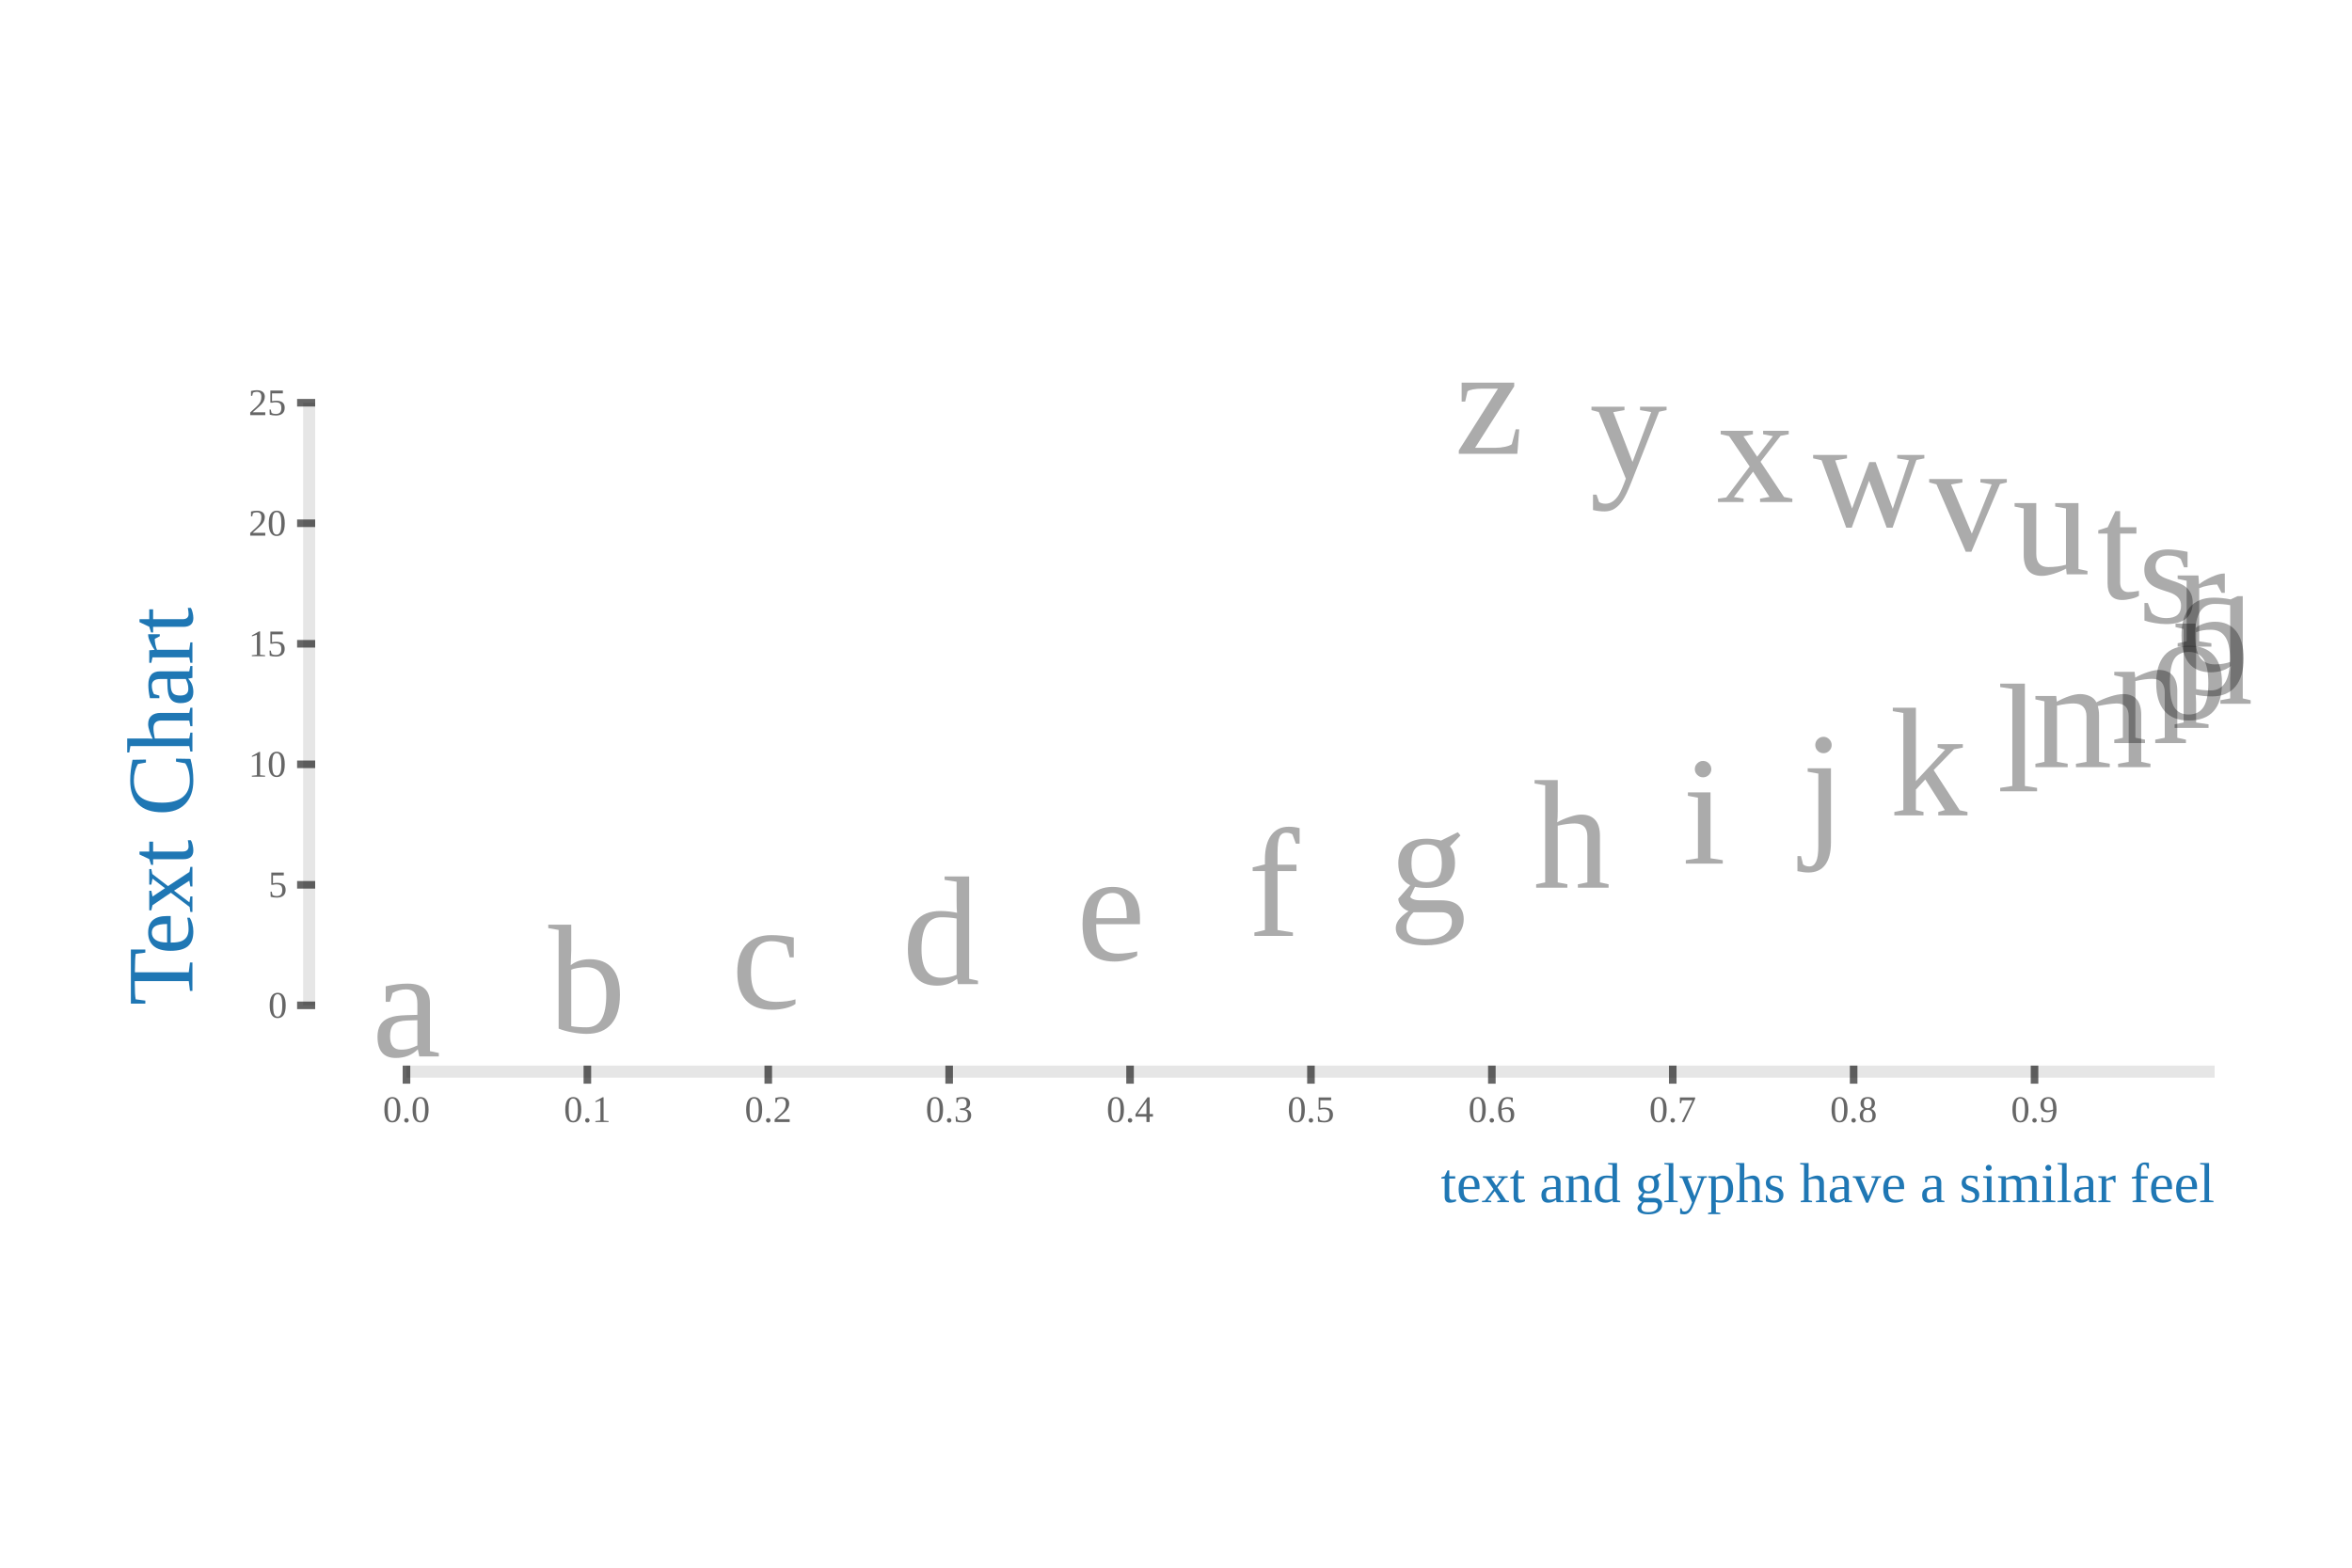
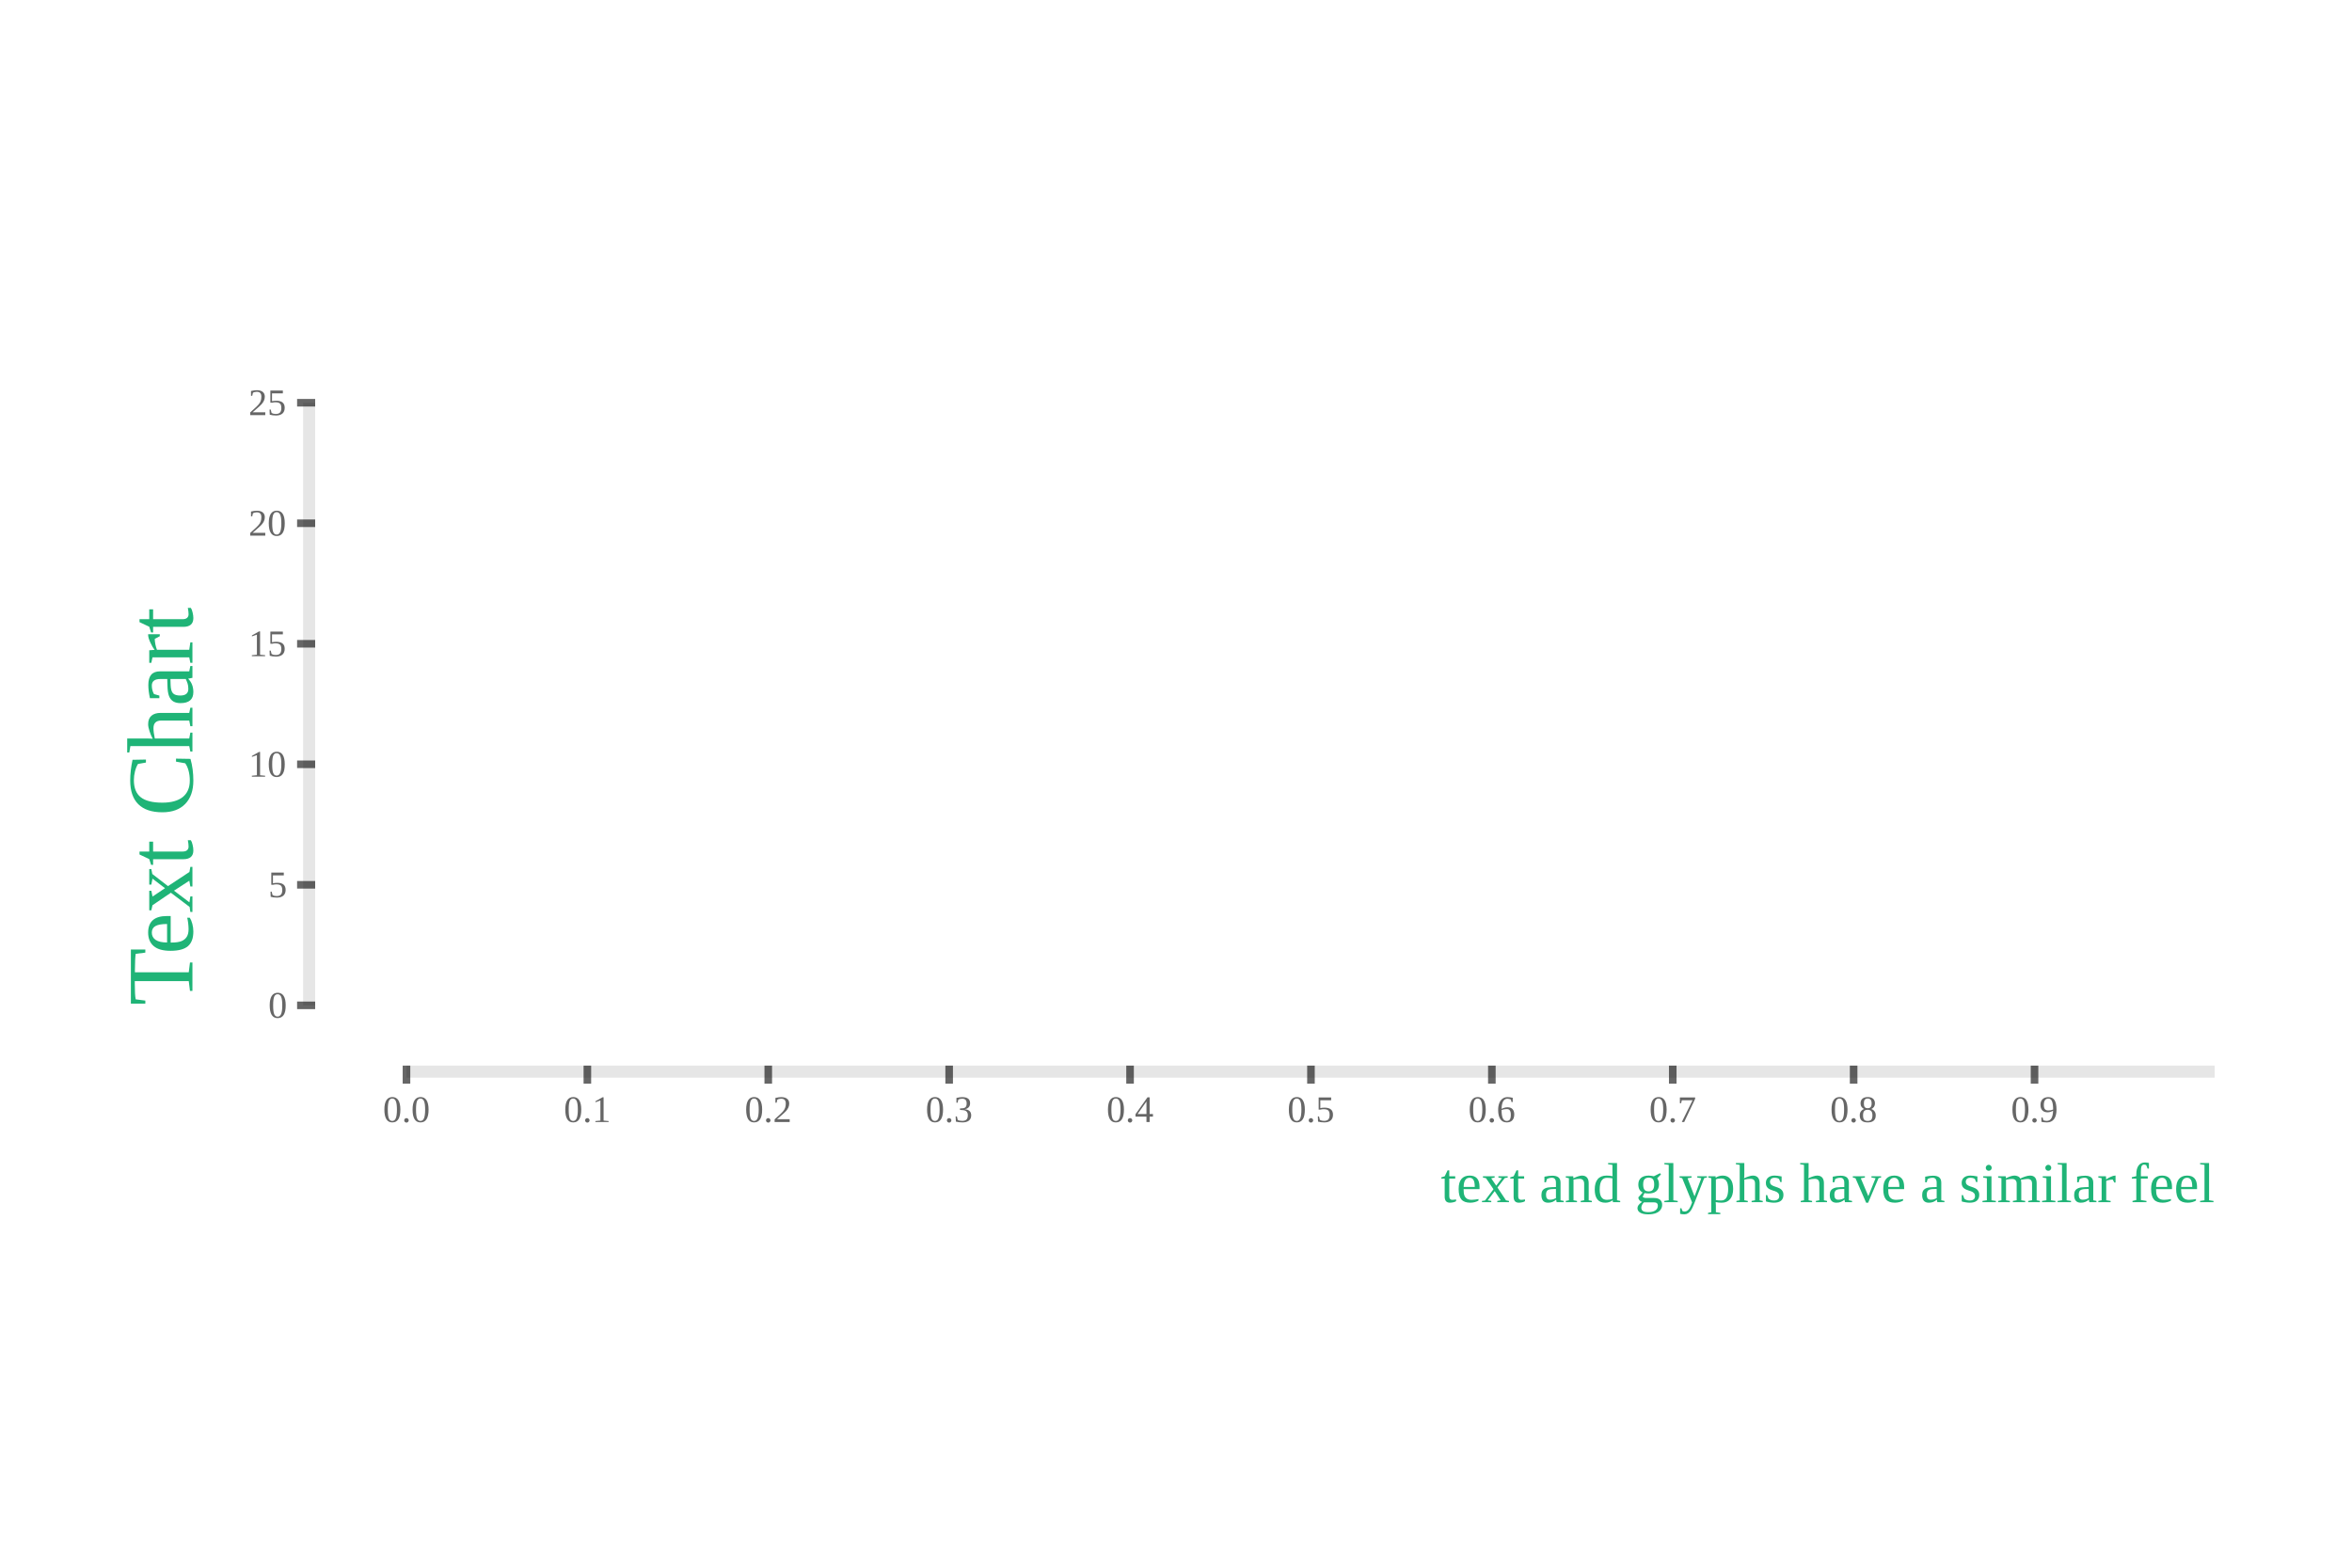
<svg xmlns="http://www.w3.org/2000/svg" height="400" stroke-opacity="1" viewBox="0 0 600 400" font-size="1" width="600" stroke="rgb(0,0,0)" version="1.1">
  <defs>
  </defs>
  <g stroke-linejoin="miter" stroke-opacity="0.0" fill-opacity="0.0" stroke="rgb(0,0,0)" fill-rule="evenodd" stroke-width="0.0" fill="rgb(0,0,0)" stroke-linecap="butt" stroke-miterlimit="10.0">
    <path d="M 390.752,128.485 l -0,-43.535 h -21.767 l -0,43.535 Z" />
  </g>
-   <g stroke-linejoin="miter" stroke-opacity="1.0" fill-opacity="0.33" font-size="39.577px" stroke="rgb(0,0,0)" fill-rule="evenodd" stroke-width="0.0" fill="rgb(0,0,0)" stroke-linecap="butt" stroke-miterlimit="10.0">
+   <g stroke-linejoin="miter" stroke-opacity="1.0" fill-opacity="0.33" font-size="39.577px" stroke="rgb(0,0,0)" fill-rule="evenodd" stroke-width="0.0" fill="rgb(255,255,255)" stroke-linecap="butt" stroke-miterlimit="10.0">
    <text dominant-baseline="middle" transform="matrix(1,-0,0,1,379.8687,106.718)" stroke="none" text-anchor="middle">z
    </text>
  </g>
  <g stroke-linejoin="miter" stroke-opacity="0.0" fill-opacity="0.0" stroke="rgb(0,0,0)" fill-rule="evenodd" stroke-width="0.0" fill="rgb(0,0,0)" stroke-linecap="butt" stroke-miterlimit="10.0">
    <path d="M 426.281,134.636 l -0,-43.535 h -21.767 l -0,43.535 Z" />
  </g>
-   <g stroke-linejoin="miter" stroke-opacity="1.0" fill-opacity="0.33" font-size="39.577px" stroke="rgb(0,0,0)" fill-rule="evenodd" stroke-width="0.0" fill="rgb(0,0,0)" stroke-linecap="butt" stroke-miterlimit="10.0">
+   <g stroke-linejoin="miter" stroke-opacity="1.0" fill-opacity="0.33" font-size="39.577px" stroke="rgb(0,0,0)" fill-rule="evenodd" stroke-width="0.0" fill="rgb(255,255,255)" stroke-linecap="butt" stroke-miterlimit="10.0">
    <text dominant-baseline="middle" transform="matrix(1,-0,0,1,415.3976,112.8683)" stroke="none" text-anchor="middle">y
    </text>
  </g>
  <g stroke-linejoin="miter" stroke-opacity="0.0" fill-opacity="0.0" stroke="rgb(0,0,0)" fill-rule="evenodd" stroke-width="0.0" fill="rgb(0,0,0)" stroke-linecap="butt" stroke-miterlimit="10.0">
    <path d="M 458.696,140.786 l -0,-43.535 h -21.767 l -0,43.535 Z" />
  </g>
-   <g stroke-linejoin="miter" stroke-opacity="1.0" fill-opacity="0.33" font-size="39.577px" stroke="rgb(0,0,0)" fill-rule="evenodd" stroke-width="0.0" fill="rgb(0,0,0)" stroke-linecap="butt" stroke-miterlimit="10.0">
+   <g stroke-linejoin="miter" stroke-opacity="1.0" fill-opacity="0.33" font-size="39.577px" stroke="rgb(0,0,0)" fill-rule="evenodd" stroke-width="0.0" fill="rgb(255,255,255)" stroke-linecap="butt" stroke-miterlimit="10.0">
    <text dominant-baseline="middle" transform="matrix(1,-0,0,1,447.8121,119.0186)" stroke="none" text-anchor="middle">x
    </text>
  </g>
  <g stroke-linejoin="miter" stroke-opacity="0.0" fill-opacity="0.0" stroke="rgb(0,0,0)" fill-rule="evenodd" stroke-width="0.0" fill="rgb(0,0,0)" stroke-linecap="butt" stroke-miterlimit="10.0">
    <path d="M 487.672,146.936 l -0,-43.535 h -21.767 l -0,43.535 Z" />
  </g>
-   <g stroke-linejoin="miter" stroke-opacity="1.0" fill-opacity="0.33" font-size="39.577px" stroke="rgb(0,0,0)" fill-rule="evenodd" stroke-width="0.0" fill="rgb(0,0,0)" stroke-linecap="butt" stroke-miterlimit="10.0">
+   <g stroke-linejoin="miter" stroke-opacity="1.0" fill-opacity="0.33" font-size="39.577px" stroke="rgb(0,0,0)" fill-rule="evenodd" stroke-width="0.0" fill="rgb(255,255,255)" stroke-linecap="butt" stroke-miterlimit="10.0">
    <text dominant-baseline="middle" transform="matrix(1,-0,0,1,476.7882,125.1689)" stroke="none" text-anchor="middle">w
    </text>
  </g>
  <g stroke-linejoin="miter" stroke-opacity="0.0" fill-opacity="0.0" stroke="rgb(0,0,0)" fill-rule="evenodd" stroke-width="0.0" fill="rgb(0,0,0)" stroke-linecap="butt" stroke-miterlimit="10.0">
    <path d="M 512.92,153.087 l -0,-43.535 h -21.767 l -0,43.535 Z" />
  </g>
-   <g stroke-linejoin="miter" stroke-opacity="1.0" fill-opacity="0.33" font-size="39.577px" stroke="rgb(0,0,0)" fill-rule="evenodd" stroke-width="0.0" fill="rgb(0,0,0)" stroke-linecap="butt" stroke-miterlimit="10.0">
+   <g stroke-linejoin="miter" stroke-opacity="1.0" fill-opacity="0.33" font-size="39.577px" stroke="rgb(0,0,0)" fill-rule="evenodd" stroke-width="0.0" fill="rgb(255,255,255)" stroke-linecap="butt" stroke-miterlimit="10.0">
    <text dominant-baseline="middle" transform="matrix(1,-0,0,1,502.0365,131.3192)" stroke="none" text-anchor="middle">v
    </text>
  </g>
  <g stroke-linejoin="miter" stroke-opacity="0.0" fill-opacity="0.0" stroke="rgb(0,0,0)" fill-rule="evenodd" stroke-width="0.0" fill="rgb(0,0,0)" stroke-linecap="butt" stroke-miterlimit="10.0">
    <path d="M 534.188,159.237 l -0,-43.535 h -21.767 l -0,43.535 Z" />
  </g>
-   <g stroke-linejoin="miter" stroke-opacity="1.0" fill-opacity="0.33" font-size="39.577px" stroke="rgb(0,0,0)" fill-rule="evenodd" stroke-width="0.0" fill="rgb(0,0,0)" stroke-linecap="butt" stroke-miterlimit="10.0">
+   <g stroke-linejoin="miter" stroke-opacity="1.0" fill-opacity="0.33" font-size="39.577px" stroke="rgb(0,0,0)" fill-rule="evenodd" stroke-width="0.0" fill="rgb(255,255,255)" stroke-linecap="butt" stroke-miterlimit="10.0">
    <text dominant-baseline="middle" transform="matrix(1,-0,0,1,523.3047,137.4695)" stroke="none" text-anchor="middle">u
    </text>
  </g>
  <g stroke-linejoin="miter" stroke-opacity="0.0" fill-opacity="0.0" stroke="rgb(0,0,0)" fill-rule="evenodd" stroke-width="0.0" fill="rgb(0,0,0)" stroke-linecap="butt" stroke-miterlimit="10.0">
    <path d="M 551.264,165.387 l -0,-43.535 h -21.767 l -0,43.535 Z" />
  </g>
-   <g stroke-linejoin="miter" stroke-opacity="1.0" fill-opacity="0.33" font-size="39.577px" stroke="rgb(0,0,0)" fill-rule="evenodd" stroke-width="0.0" fill="rgb(0,0,0)" stroke-linecap="butt" stroke-miterlimit="10.0">
+   <g stroke-linejoin="miter" stroke-opacity="1.0" fill-opacity="0.33" font-size="39.577px" stroke="rgb(0,0,0)" fill-rule="evenodd" stroke-width="0.0" fill="rgb(255,255,255)" stroke-linecap="butt" stroke-miterlimit="10.0">
    <text dominant-baseline="middle" transform="matrix(1,-0,0,1,540.3803,143.6198)" stroke="none" text-anchor="middle">t
    </text>
  </g>
  <g stroke-linejoin="miter" stroke-opacity="0.0" fill-opacity="0.0" stroke="rgb(0,0,0)" fill-rule="evenodd" stroke-width="0.0" fill="rgb(0,0,0)" stroke-linecap="butt" stroke-miterlimit="10.0">
    <path d="M 563.976,171.537 l -0,-43.535 h -21.767 l -0,43.535 Z" />
  </g>
-   <g stroke-linejoin="miter" stroke-opacity="1.0" fill-opacity="0.33" font-size="39.577px" stroke="rgb(0,0,0)" fill-rule="evenodd" stroke-width="0.0" fill="rgb(0,0,0)" stroke-linecap="butt" stroke-miterlimit="10.0">
+   <g stroke-linejoin="miter" stroke-opacity="1.0" fill-opacity="0.33" font-size="39.577px" stroke="rgb(0,0,0)" fill-rule="evenodd" stroke-width="0.0" fill="rgb(255,255,255)" stroke-linecap="butt" stroke-miterlimit="10.0">
    <text dominant-baseline="middle" transform="matrix(1,-0,0,1,553.0926,149.77)" stroke="none" text-anchor="middle">s
    </text>
  </g>
  <g stroke-linejoin="miter" stroke-opacity="0.0" fill-opacity="0.0" stroke="rgb(0,0,0)" fill-rule="evenodd" stroke-width="0.0" fill="rgb(0,0,0)" stroke-linecap="butt" stroke-miterlimit="10.0">
    <path d="M 572.198,177.688 l -0,-43.535 h -21.767 l -0,43.535 Z" />
  </g>
-   <g stroke-linejoin="miter" stroke-opacity="1.0" fill-opacity="0.33" font-size="39.577px" stroke="rgb(0,0,0)" fill-rule="evenodd" stroke-width="0.0" fill="rgb(0,0,0)" stroke-linecap="butt" stroke-miterlimit="10.0">
+   <g stroke-linejoin="miter" stroke-opacity="1.0" fill-opacity="0.33" font-size="39.577px" stroke="rgb(0,0,0)" fill-rule="evenodd" stroke-width="0.0" fill="rgb(255,255,255)" stroke-linecap="butt" stroke-miterlimit="10.0">
    <text dominant-baseline="middle" transform="matrix(1,-0,0,1,561.3147,155.9203)" stroke="none" text-anchor="middle">r
    </text>
  </g>
  <g stroke-linejoin="miter" stroke-opacity="0.0" fill-opacity="0.0" stroke="rgb(0,0,0)" fill-rule="evenodd" stroke-width="0.0" fill="rgb(0,0,0)" stroke-linecap="butt" stroke-miterlimit="10.0">
    <path d="M 575.848,183.838 l -0,-43.535 h -21.767 l -0,43.535 Z" />
  </g>
-   <g stroke-linejoin="miter" stroke-opacity="1.0" fill-opacity="0.33" font-size="39.577px" stroke="rgb(0,0,0)" fill-rule="evenodd" stroke-width="0.0" fill="rgb(0,0,0)" stroke-linecap="butt" stroke-miterlimit="10.0">
+   <g stroke-linejoin="miter" stroke-opacity="1.0" fill-opacity="0.33" font-size="39.577px" stroke="rgb(0,0,0)" fill-rule="evenodd" stroke-width="0.0" fill="rgb(255,255,255)" stroke-linecap="butt" stroke-miterlimit="10.0">
    <text dominant-baseline="middle" transform="matrix(1,-0,0,1,564.9643,162.0706)" stroke="none" text-anchor="middle">q
    </text>
  </g>
  <g stroke-linejoin="miter" stroke-opacity="0.0" fill-opacity="0.0" stroke="rgb(0,0,0)" fill-rule="evenodd" stroke-width="0.0" fill="rgb(0,0,0)" stroke-linecap="butt" stroke-miterlimit="10.0">
    <path d="M 574.889,189.988 l -0,-43.535 h -21.767 l -0,43.535 Z" />
  </g>
-   <g stroke-linejoin="miter" stroke-opacity="1.0" fill-opacity="0.33" font-size="39.577px" stroke="rgb(0,0,0)" fill-rule="evenodd" stroke-width="0.0" fill="rgb(0,0,0)" stroke-linecap="butt" stroke-miterlimit="10.0">
+   <g stroke-linejoin="miter" stroke-opacity="1.0" fill-opacity="0.33" font-size="39.577px" stroke="rgb(0,0,0)" fill-rule="evenodd" stroke-width="0.0" fill="rgb(255,255,255)" stroke-linecap="butt" stroke-miterlimit="10.0">
    <text dominant-baseline="middle" transform="matrix(1,-0,0,1,564.0051,168.2209)" stroke="none" text-anchor="middle">p
    </text>
  </g>
  <g stroke-linejoin="miter" stroke-opacity="0.0" fill-opacity="0.0" stroke="rgb(0,0,0)" fill-rule="evenodd" stroke-width="0.0" fill="rgb(0,0,0)" stroke-linecap="butt" stroke-miterlimit="10.0">
    <path d="M 569.33,196.139 l -0,-43.535 h -21.767 l -0,43.535 Z" />
  </g>
-   <g stroke-linejoin="miter" stroke-opacity="1.0" fill-opacity="0.33" font-size="39.577px" stroke="rgb(0,0,0)" fill-rule="evenodd" stroke-width="0.0" fill="rgb(0,0,0)" stroke-linecap="butt" stroke-miterlimit="10.0">
+   <g stroke-linejoin="miter" stroke-opacity="1.0" fill-opacity="0.33" font-size="39.577px" stroke="rgb(0,0,0)" fill-rule="evenodd" stroke-width="0.0" fill="rgb(255,255,255)" stroke-linecap="butt" stroke-miterlimit="10.0">
    <text dominant-baseline="middle" transform="matrix(1,-0,0,1,558.4466,174.3712)" stroke="none" text-anchor="middle">o
    </text>
  </g>
  <g stroke-linejoin="miter" stroke-opacity="0.0" fill-opacity="0.0" stroke="rgb(0,0,0)" fill-rule="evenodd" stroke-width="0.0" fill="rgb(0,0,0)" stroke-linecap="butt" stroke-miterlimit="10.0">
    <path d="M 559.228,202.289 l -0,-43.535 h -21.767 l -0,43.535 Z" />
  </g>
-   <g stroke-linejoin="miter" stroke-opacity="1.0" fill-opacity="0.33" font-size="39.577px" stroke="rgb(0,0,0)" fill-rule="evenodd" stroke-width="0.0" fill="rgb(0,0,0)" stroke-linecap="butt" stroke-miterlimit="10.0">
+   <g stroke-linejoin="miter" stroke-opacity="1.0" fill-opacity="0.33" font-size="39.577px" stroke="rgb(0,0,0)" fill-rule="evenodd" stroke-width="0.0" fill="rgb(255,255,255)" stroke-linecap="butt" stroke-miterlimit="10.0">
    <text dominant-baseline="middle" transform="matrix(1,-0,0,1,548.3444,180.5215)" stroke="none" text-anchor="middle">n
    </text>
  </g>
  <g stroke-linejoin="miter" stroke-opacity="0.0" fill-opacity="0.0" stroke="rgb(0,0,0)" fill-rule="evenodd" stroke-width="0.0" fill="rgb(0,0,0)" stroke-linecap="butt" stroke-miterlimit="10.0">
    <path d="M 544.683,208.439 l -0,-43.535 h -21.767 l -0,43.535 Z" />
  </g>
-   <g stroke-linejoin="miter" stroke-opacity="1.0" fill-opacity="0.33" font-size="39.577px" stroke="rgb(0,0,0)" fill-rule="evenodd" stroke-width="0.0" fill="rgb(0,0,0)" stroke-linecap="butt" stroke-miterlimit="10.0">
+   <g stroke-linejoin="miter" stroke-opacity="1.0" fill-opacity="0.33" font-size="39.577px" stroke="rgb(0,0,0)" fill-rule="evenodd" stroke-width="0.0" fill="rgb(255,255,255)" stroke-linecap="butt" stroke-miterlimit="10.0">
    <text dominant-baseline="middle" transform="matrix(1,-0,0,1,533.7993,186.6718)" stroke="none" text-anchor="middle">m
    </text>
  </g>
  <g stroke-linejoin="miter" stroke-opacity="0.0" fill-opacity="0.0" stroke="rgb(0,0,0)" fill-rule="evenodd" stroke-width="0.0" fill="rgb(0,0,0)" stroke-linecap="butt" stroke-miterlimit="10.0">
    <path d="M 525.84,214.589 l -0,-43.535 h -21.767 l -0,43.535 Z" />
  </g>
-   <g stroke-linejoin="miter" stroke-opacity="1.0" fill-opacity="0.33" font-size="39.577px" stroke="rgb(0,0,0)" fill-rule="evenodd" stroke-width="0.0" fill="rgb(0,0,0)" stroke-linecap="butt" stroke-miterlimit="10.0">
+   <g stroke-linejoin="miter" stroke-opacity="1.0" fill-opacity="0.33" font-size="39.577px" stroke="rgb(0,0,0)" fill-rule="evenodd" stroke-width="0.0" fill="rgb(255,255,255)" stroke-linecap="butt" stroke-miterlimit="10.0">
    <text dominant-baseline="middle" transform="matrix(1,-0,0,1,514.9567,192.8221)" stroke="none" text-anchor="middle">l
    </text>
  </g>
  <g stroke-linejoin="miter" stroke-opacity="0.0" fill-opacity="0.0" stroke="rgb(0,0,0)" fill-rule="evenodd" stroke-width="0.0" fill="rgb(0,0,0)" stroke-linecap="butt" stroke-miterlimit="10.0">
    <path d="M 502.889,220.74 l -0,-43.535 h -21.767 l -0,43.535 Z" />
  </g>
-   <g stroke-linejoin="miter" stroke-opacity="1.0" fill-opacity="0.33" font-size="39.577px" stroke="rgb(0,0,0)" fill-rule="evenodd" stroke-width="0.0" fill="rgb(0,0,0)" stroke-linecap="butt" stroke-miterlimit="10.0">
+   <g stroke-linejoin="miter" stroke-opacity="1.0" fill-opacity="0.33" font-size="39.577px" stroke="rgb(0,0,0)" fill-rule="evenodd" stroke-width="0.0" fill="rgb(255,255,255)" stroke-linecap="butt" stroke-miterlimit="10.0">
    <text dominant-baseline="middle" transform="matrix(1,-0,0,1,492.005,198.9724)" stroke="none" text-anchor="middle">k
    </text>
  </g>
  <g stroke-linejoin="miter" stroke-opacity="0.0" fill-opacity="0.0" stroke="rgb(0,0,0)" fill-rule="evenodd" stroke-width="0.0" fill="rgb(0,0,0)" stroke-linecap="butt" stroke-miterlimit="10.0">
    <path d="M 476.057,226.89 l -0,-43.535 h -21.767 l -0,43.535 Z" />
  </g>
-   <g stroke-linejoin="miter" stroke-opacity="1.0" fill-opacity="0.33" font-size="39.577px" stroke="rgb(0,0,0)" fill-rule="evenodd" stroke-width="0.0" fill="rgb(0,0,0)" stroke-linecap="butt" stroke-miterlimit="10.0">
+   <g stroke-linejoin="miter" stroke-opacity="1.0" fill-opacity="0.33" font-size="39.577px" stroke="rgb(0,0,0)" fill-rule="evenodd" stroke-width="0.0" fill="rgb(255,255,255)" stroke-linecap="butt" stroke-miterlimit="10.0">
    <text dominant-baseline="middle" transform="matrix(1,-0,0,1,465.1733,205.1227)" stroke="none" text-anchor="middle">j
    </text>
  </g>
  <g stroke-linejoin="miter" stroke-opacity="0.0" fill-opacity="0.0" stroke="rgb(0,0,0)" fill-rule="evenodd" stroke-width="0.0" fill="rgb(0,0,0)" stroke-linecap="butt" stroke-miterlimit="10.0">
    <path d="M 445.614,233.04 l -0,-43.535 h -21.767 l -0,43.535 Z" />
  </g>
-   <g stroke-linejoin="miter" stroke-opacity="1.0" fill-opacity="0.33" font-size="39.577px" stroke="rgb(0,0,0)" fill-rule="evenodd" stroke-width="0.0" fill="rgb(0,0,0)" stroke-linecap="butt" stroke-miterlimit="10.0">
+   <g stroke-linejoin="miter" stroke-opacity="1.0" fill-opacity="0.33" font-size="39.577px" stroke="rgb(0,0,0)" fill-rule="evenodd" stroke-width="0.0" fill="rgb(255,255,255)" stroke-linecap="butt" stroke-miterlimit="10.0">
    <text dominant-baseline="middle" transform="matrix(1,-0,0,1,434.7299,211.2729)" stroke="none" text-anchor="middle">i
    </text>
  </g>
  <g stroke-linejoin="miter" stroke-opacity="0.0" fill-opacity="0.0" stroke="rgb(0,0,0)" fill-rule="evenodd" stroke-width="0.0" fill="rgb(0,0,0)" stroke-linecap="butt" stroke-miterlimit="10.0">
    <path d="M 411.863,239.191 l -0,-43.535 h -21.767 l -0,43.535 Z" />
  </g>
-   <g stroke-linejoin="miter" stroke-opacity="1.0" fill-opacity="0.33" font-size="39.577px" stroke="rgb(0,0,0)" fill-rule="evenodd" stroke-width="0.0" fill="rgb(0,0,0)" stroke-linecap="butt" stroke-miterlimit="10.0">
+   <g stroke-linejoin="miter" stroke-opacity="1.0" fill-opacity="0.33" font-size="39.577px" stroke="rgb(0,0,0)" fill-rule="evenodd" stroke-width="0.0" fill="rgb(255,255,255)" stroke-linecap="butt" stroke-miterlimit="10.0">
    <text dominant-baseline="middle" transform="matrix(1,-0,0,1,400.9788,217.4232)" stroke="none" text-anchor="middle">h
    </text>
  </g>
  <g stroke-linejoin="miter" stroke-opacity="0.0" fill-opacity="0.0" stroke="rgb(0,0,0)" fill-rule="evenodd" stroke-width="0.0" fill="rgb(0,0,0)" stroke-linecap="butt" stroke-miterlimit="10.0">
    <path d="M 375.141,245.341 l -0,-43.535 h -21.767 l -0,43.535 Z" />
  </g>
-   <g stroke-linejoin="miter" stroke-opacity="1.0" fill-opacity="0.33" font-size="39.577px" stroke="rgb(0,0,0)" fill-rule="evenodd" stroke-width="0.0" fill="rgb(0,0,0)" stroke-linecap="butt" stroke-miterlimit="10.0">
+   <g stroke-linejoin="miter" stroke-opacity="1.0" fill-opacity="0.33" font-size="39.577px" stroke="rgb(0,0,0)" fill-rule="evenodd" stroke-width="0.0" fill="rgb(255,255,255)" stroke-linecap="butt" stroke-miterlimit="10.0">
    <text dominant-baseline="middle" transform="matrix(1,-0,0,1,364.2573,223.5735)" stroke="none" text-anchor="middle">g
    </text>
  </g>
  <g stroke-linejoin="miter" stroke-opacity="0.0" fill-opacity="0.0" stroke="rgb(0,0,0)" fill-rule="evenodd" stroke-width="0.0" fill="rgb(0,0,0)" stroke-linecap="butt" stroke-miterlimit="10.0">
    <path d="M 335.816,251.491 l -0,-43.535 h -21.767 l -0,43.535 Z" />
  </g>
-   <g stroke-linejoin="miter" stroke-opacity="1.0" fill-opacity="0.33" font-size="39.577px" stroke="rgb(0,0,0)" fill-rule="evenodd" stroke-width="0.0" fill="rgb(0,0,0)" stroke-linecap="butt" stroke-miterlimit="10.0">
+   <g stroke-linejoin="miter" stroke-opacity="1.0" fill-opacity="0.33" font-size="39.577px" stroke="rgb(0,0,0)" fill-rule="evenodd" stroke-width="0.0" fill="rgb(255,255,255)" stroke-linecap="butt" stroke-miterlimit="10.0">
    <text dominant-baseline="middle" transform="matrix(1,-0,0,1,324.9324,229.7238)" stroke="none" text-anchor="middle">f
    </text>
  </g>
  <g stroke-linejoin="miter" stroke-opacity="0.0" fill-opacity="0.0" stroke="rgb(0,0,0)" fill-rule="evenodd" stroke-width="0.0" fill="rgb(0,0,0)" stroke-linecap="butt" stroke-miterlimit="10.0">
    <path d="M 294.281,257.642 l -0,-43.535 h -21.767 l -0,43.535 Z" />
  </g>
-   <g stroke-linejoin="miter" stroke-opacity="1.0" fill-opacity="0.33" font-size="39.577px" stroke="rgb(0,0,0)" fill-rule="evenodd" stroke-width="0.0" fill="rgb(0,0,0)" stroke-linecap="butt" stroke-miterlimit="10.0">
+   <g stroke-linejoin="miter" stroke-opacity="1.0" fill-opacity="0.33" font-size="39.577px" stroke="rgb(0,0,0)" fill-rule="evenodd" stroke-width="0.0" fill="rgb(255,255,255)" stroke-linecap="butt" stroke-miterlimit="10.0">
    <text dominant-baseline="middle" transform="matrix(1,-0,0,1,283.3969,235.8741)" stroke="none" text-anchor="middle">e
    </text>
  </g>
  <g stroke-linejoin="miter" stroke-opacity="0.0" fill-opacity="0.0" stroke="rgb(0,0,0)" fill-rule="evenodd" stroke-width="0.0" fill="rgb(0,0,0)" stroke-linecap="butt" stroke-miterlimit="10.0">
    <path d="M 250.95,263.792 l -0,-43.535 h -21.767 l -0,43.535 Z" />
  </g>
-   <g stroke-linejoin="miter" stroke-opacity="1.0" fill-opacity="0.33" font-size="39.577px" stroke="rgb(0,0,0)" fill-rule="evenodd" stroke-width="0.0" fill="rgb(0,0,0)" stroke-linecap="butt" stroke-miterlimit="10.0">
+   <g stroke-linejoin="miter" stroke-opacity="1.0" fill-opacity="0.33" font-size="39.577px" stroke="rgb(0,0,0)" fill-rule="evenodd" stroke-width="0.0" fill="rgb(255,255,255)" stroke-linecap="butt" stroke-miterlimit="10.0">
    <text dominant-baseline="middle" transform="matrix(1,-0,0,1,240.0659,242.0244)" stroke="none" text-anchor="middle">d
    </text>
  </g>
  <g stroke-linejoin="miter" stroke-opacity="0.0" fill-opacity="0.0" stroke="rgb(0,0,0)" fill-rule="evenodd" stroke-width="0.0" fill="rgb(0,0,0)" stroke-linecap="butt" stroke-miterlimit="10.0">
    <path d="M 206.256,269.942 l -0,-43.535 h -21.767 l -0,43.535 Z" />
  </g>
-   <g stroke-linejoin="miter" stroke-opacity="1.0" fill-opacity="0.33" font-size="39.577px" stroke="rgb(0,0,0)" fill-rule="evenodd" stroke-width="0.0" fill="rgb(0,0,0)" stroke-linecap="butt" stroke-miterlimit="10.0">
+   <g stroke-linejoin="miter" stroke-opacity="1.0" fill-opacity="0.33" font-size="39.577px" stroke="rgb(0,0,0)" fill-rule="evenodd" stroke-width="0.0" fill="rgb(255,255,255)" stroke-linecap="butt" stroke-miterlimit="10.0">
    <text dominant-baseline="middle" transform="matrix(1,-0,0,1,195.3723,248.1747)" stroke="none" text-anchor="middle">c
    </text>
  </g>
  <g stroke-linejoin="miter" stroke-opacity="0.0" fill-opacity="0.0" stroke="rgb(0,0,0)" fill-rule="evenodd" stroke-width="0.0" fill="rgb(0,0,0)" stroke-linecap="butt" stroke-miterlimit="10.0">
    <path d="M 160.646,276.092 l -0,-43.535 h -21.767 l -0,43.535 Z" />
  </g>
-   <g stroke-linejoin="miter" stroke-opacity="1.0" fill-opacity="0.33" font-size="39.577px" stroke="rgb(0,0,0)" fill-rule="evenodd" stroke-width="0.0" fill="rgb(0,0,0)" stroke-linecap="butt" stroke-miterlimit="10.0">
+   <g stroke-linejoin="miter" stroke-opacity="1.0" fill-opacity="0.33" font-size="39.577px" stroke="rgb(0,0,0)" fill-rule="evenodd" stroke-width="0.0" fill="rgb(255,255,255)" stroke-linecap="butt" stroke-miterlimit="10.0">
    <text dominant-baseline="middle" transform="matrix(1,-0,0,1,149.7626,254.325)" stroke="none" text-anchor="middle">b
    </text>
  </g>
  <g stroke-linejoin="miter" stroke-opacity="0.0" fill-opacity="0.0" stroke="rgb(0,0,0)" fill-rule="evenodd" stroke-width="0.0" fill="rgb(0,0,0)" stroke-linecap="butt" stroke-miterlimit="10.0">
    <path d="M 114.576,282.243 l -0,-43.535 h -21.767 l -0,43.535 Z" />
  </g>
-   <g stroke-linejoin="miter" stroke-opacity="1.0" fill-opacity="0.33" font-size="39.577px" stroke="rgb(0,0,0)" fill-rule="evenodd" stroke-width="0.0" fill="rgb(0,0,0)" stroke-linecap="butt" stroke-miterlimit="10.0">
+   <g stroke-linejoin="miter" stroke-opacity="1.0" fill-opacity="0.33" font-size="39.577px" stroke="rgb(0,0,0)" fill-rule="evenodd" stroke-width="0.0" fill="rgb(255,255,255)" stroke-linecap="butt" stroke-miterlimit="10.0">
    <text dominant-baseline="middle" transform="matrix(1,-0,0,1,103.6926,260.4753)" stroke="none" text-anchor="middle">a
    </text>
  </g>
  <g stroke-linejoin="miter" stroke-opacity="0.0" fill-opacity="0.0" stroke="rgb(0,0,0)" fill-rule="evenodd" stroke-width="0.0" fill="rgb(0,0,0)" stroke-linecap="butt" stroke-miterlimit="10.0">
    <path d="M 564.964,311.347 l -0,-15.831 h -277.04 l -0,15.831 Z" />
  </g>
-   <g stroke-linejoin="miter" stroke-opacity="1.0" fill-opacity="1.0" font-size="14.392px" stroke="rgb(0,0,0)" fill-rule="evenodd" stroke-width="0.0" fill="rgb(31,119,180)" stroke-linecap="butt" stroke-miterlimit="10.0">
+   <g stroke-linejoin="miter" stroke-opacity="1.0" fill-opacity="1.0" font-size="14.392px" stroke="rgb(0,0,0)" fill-rule="evenodd" stroke-width="0.0" fill="rgb(31,180,119)" stroke-linecap="butt" stroke-miterlimit="10.0">
    <text dominant-baseline="middle" transform="matrix(1,-0,0,1,564.9643,303.432)" stroke="none" text-anchor="end">text and glyphs have a similar feel
    </text>
  </g>
  <g stroke-linejoin="miter" stroke-opacity="0.0" fill-opacity="0.0" stroke="rgb(0,0,0)" fill-rule="evenodd" stroke-width="0.0" fill="rgb(0,0,0)" stroke-linecap="butt" stroke-miterlimit="10.0">
    <path d="M 56.778,124.594 l -26.385,0 l -0,131.924 l 26.385,0 Z" />
  </g>
-   <g stroke-linejoin="miter" stroke-opacity="1.0" fill-opacity="1.0" font-size="23.986px" stroke="rgb(0,0,0)" fill-rule="evenodd" stroke-width="0.0" fill="rgb(31,119,180)" stroke-linecap="butt" stroke-miterlimit="10.0">
+   <g stroke-linejoin="miter" stroke-opacity="1.0" fill-opacity="1.0" font-size="23.986px" stroke="rgb(0,0,0)" fill-rule="evenodd" stroke-width="0.0" fill="rgb(31,180,119)" stroke-linecap="butt" stroke-miterlimit="10.0">
    <text dominant-baseline="middle" transform="matrix(0,-1,1,0,43.5859,256.5175)" stroke="none" text-anchor="start">Text Chart
    </text>
  </g>
  <g stroke-linejoin="miter" stroke-opacity="0.0" fill-opacity="0.1" stroke="rgb(0,0,0)" stroke-width="0.0" fill="rgb(0,0,0)" stroke-linecap="butt" stroke-miterlimit="10.0">
    <path d="M 80.401,256.517 l -0,-153.757 h -3.075 l -0,153.757 Z" />
  </g>
  <g stroke-linejoin="miter" stroke-opacity="0.0" fill-opacity="0.0" stroke="rgb(0,0,0)" fill-rule="evenodd" stroke-width="0.0" fill="rgb(0,0,0)" stroke-linecap="butt" stroke-miterlimit="10.0">
    <path d="M 73.482,108.997 l -0,-10.554 h -10.554 l -0,10.554 Z" />
  </g>
  <g stroke-linejoin="miter" stroke-opacity="1.0" fill-opacity="0.6" font-size="9.594px" stroke="rgb(0,0,0)" fill-rule="evenodd" stroke-width="0.0" fill="rgb(0,0,0)" stroke-linecap="butt" stroke-miterlimit="10.0">
    <text dominant-baseline="middle" transform="matrix(1,-0,0,1,68.2055,103.7198)" stroke="none" text-anchor="middle">25
    </text>
  </g>
  <g stroke-linejoin="miter" stroke-opacity="0.6" fill-opacity="0.0" stroke="rgb(0,0,0)" stroke-width="1.933" fill="rgb(0,0,0)" stroke-linecap="butt" stroke-miterlimit="10.0">
    <path d="M 75.789,102.76 h 4.613 " />
  </g>
  <g stroke-linejoin="miter" stroke-opacity="0.0" fill-opacity="0.0" stroke="rgb(0,0,0)" fill-rule="evenodd" stroke-width="0.0" fill="rgb(0,0,0)" stroke-linecap="butt" stroke-miterlimit="10.0">
    <path d="M 73.482,139.748 l -0,-10.554 h -10.554 l -0,10.554 Z" />
  </g>
  <g stroke-linejoin="miter" stroke-opacity="1.0" fill-opacity="0.6" font-size="9.594px" stroke="rgb(0,0,0)" fill-rule="evenodd" stroke-width="0.0" fill="rgb(0,0,0)" stroke-linecap="butt" stroke-miterlimit="10.0">
    <text dominant-baseline="middle" transform="matrix(1,-0,0,1,68.2055,134.4712)" stroke="none" text-anchor="middle">20
    </text>
  </g>
  <g stroke-linejoin="miter" stroke-opacity="0.6" fill-opacity="0.0" stroke="rgb(0,0,0)" stroke-width="1.933" fill="rgb(0,0,0)" stroke-linecap="butt" stroke-miterlimit="10.0">
    <path d="M 75.789,133.512 h 4.613 " />
  </g>
  <g stroke-linejoin="miter" stroke-opacity="0.0" fill-opacity="0.0" stroke="rgb(0,0,0)" fill-rule="evenodd" stroke-width="0.0" fill="rgb(0,0,0)" stroke-linecap="butt" stroke-miterlimit="10.0">
    <path d="M 73.482,170.5 l -0,-10.554 h -10.554 l -0,10.554 Z" />
  </g>
  <g stroke-linejoin="miter" stroke-opacity="1.0" fill-opacity="0.6" font-size="9.594px" stroke="rgb(0,0,0)" fill-rule="evenodd" stroke-width="0.0" fill="rgb(0,0,0)" stroke-linecap="butt" stroke-miterlimit="10.0">
    <text dominant-baseline="middle" transform="matrix(1,-0,0,1,68.2055,165.2227)" stroke="none" text-anchor="middle">15
    </text>
  </g>
  <g stroke-linejoin="miter" stroke-opacity="0.6" fill-opacity="0.0" stroke="rgb(0,0,0)" stroke-width="1.933" fill="rgb(0,0,0)" stroke-linecap="butt" stroke-miterlimit="10.0">
    <path d="M 75.789,164.263 h 4.613 " />
  </g>
  <g stroke-linejoin="miter" stroke-opacity="0.0" fill-opacity="0.0" stroke="rgb(0,0,0)" fill-rule="evenodd" stroke-width="0.0" fill="rgb(0,0,0)" stroke-linecap="butt" stroke-miterlimit="10.0">
    <path d="M 73.482,201.251 l -0,-10.554 h -10.554 l -0,10.554 Z" />
  </g>
  <g stroke-linejoin="miter" stroke-opacity="1.0" fill-opacity="0.6" font-size="9.594px" stroke="rgb(0,0,0)" fill-rule="evenodd" stroke-width="0.0" fill="rgb(0,0,0)" stroke-linecap="butt" stroke-miterlimit="10.0">
    <text dominant-baseline="middle" transform="matrix(1,-0,0,1,68.2055,195.9741)" stroke="none" text-anchor="middle">10
    </text>
  </g>
  <g stroke-linejoin="miter" stroke-opacity="0.6" fill-opacity="0.0" stroke="rgb(0,0,0)" stroke-width="1.933" fill="rgb(0,0,0)" stroke-linecap="butt" stroke-miterlimit="10.0">
    <path d="M 75.789,195.015 h 4.613 " />
  </g>
  <g stroke-linejoin="miter" stroke-opacity="0.0" fill-opacity="0.0" stroke="rgb(0,0,0)" fill-rule="evenodd" stroke-width="0.0" fill="rgb(0,0,0)" stroke-linecap="butt" stroke-miterlimit="10.0">
    <path d="M 73.482,232.002 l -0,-10.554 h -5.277 l -0,10.554 Z" />
  </g>
  <g stroke-linejoin="miter" stroke-opacity="1.0" fill-opacity="0.6" font-size="9.594px" stroke="rgb(0,0,0)" fill-rule="evenodd" stroke-width="0.0" fill="rgb(0,0,0)" stroke-linecap="butt" stroke-miterlimit="10.0">
    <text dominant-baseline="middle" transform="matrix(1,-0,0,1,70.844,226.7255)" stroke="none" text-anchor="middle">5
    </text>
  </g>
  <g stroke-linejoin="miter" stroke-opacity="0.6" fill-opacity="0.0" stroke="rgb(0,0,0)" stroke-width="1.933" fill="rgb(0,0,0)" stroke-linecap="butt" stroke-miterlimit="10.0">
    <path d="M 75.789,225.766 h 4.613 " />
  </g>
  <g stroke-linejoin="miter" stroke-opacity="0.0" fill-opacity="0.0" stroke="rgb(0,0,0)" fill-rule="evenodd" stroke-width="0.0" fill="rgb(0,0,0)" stroke-linecap="butt" stroke-miterlimit="10.0">
    <path d="M 73.482,262.754 l -0,-10.554 h -5.277 l -0,10.554 Z" />
  </g>
  <g stroke-linejoin="miter" stroke-opacity="1.0" fill-opacity="0.6" font-size="9.594px" stroke="rgb(0,0,0)" fill-rule="evenodd" stroke-width="0.0" fill="rgb(0,0,0)" stroke-linecap="butt" stroke-miterlimit="10.0">
    <text dominant-baseline="middle" transform="matrix(1,-0,0,1,70.844,257.477)" stroke="none" text-anchor="middle">0
    </text>
  </g>
  <g stroke-linejoin="miter" stroke-opacity="0.6" fill-opacity="0.0" stroke="rgb(0,0,0)" stroke-width="1.933" fill="rgb(0,0,0)" stroke-linecap="butt" stroke-miterlimit="10.0">
    <path d="M 75.789,256.517 h 4.613 " />
  </g>
  <g stroke-linejoin="miter" stroke-opacity="0.0" fill-opacity="0.1" stroke="rgb(0,0,0)" stroke-width="0.0" fill="rgb(0,0,0)" stroke-linecap="butt" stroke-miterlimit="10.0">
    <path d="M 564.964,274.968 l -0,-3.075 h -461.272 l -0,3.075 Z" />
  </g>
  <g stroke-linejoin="miter" stroke-opacity="0.0" fill-opacity="0.0" stroke="rgb(0,0,0)" fill-rule="evenodd" stroke-width="0.0" fill="rgb(0,0,0)" stroke-linecap="butt" stroke-miterlimit="10.0">
    <path d="M 526.93,289.366 l -0,-10.554 h -15.831 l -0,10.554 Z" />
  </g>
  <g stroke-linejoin="miter" stroke-opacity="1.0" fill-opacity="0.6" font-size="9.594px" stroke="rgb(0,0,0)" fill-rule="evenodd" stroke-width="0.0" fill="rgb(0,0,0)" stroke-linecap="butt" stroke-miterlimit="10.0">
    <text dominant-baseline="middle" transform="matrix(1,-0,0,1,519.0143,284.0893)" stroke="none" text-anchor="middle">0.9
    </text>
  </g>
  <g stroke-linejoin="miter" stroke-opacity="0.6" fill-opacity="0.0" stroke="rgb(0,0,0)" stroke-width="1.933" fill="rgb(0,0,0)" stroke-linecap="butt" stroke-miterlimit="10.0">
    <path d="M 519.014,271.893 v 4.613 " />
  </g>
  <g stroke-linejoin="miter" stroke-opacity="0.0" fill-opacity="0.0" stroke="rgb(0,0,0)" fill-rule="evenodd" stroke-width="0.0" fill="rgb(0,0,0)" stroke-linecap="butt" stroke-miterlimit="10.0">
    <path d="M 480.783,289.366 l -0,-10.554 h -15.831 l -0,10.554 Z" />
  </g>
  <g stroke-linejoin="miter" stroke-opacity="1.0" fill-opacity="0.6" font-size="9.594px" stroke="rgb(0,0,0)" fill-rule="evenodd" stroke-width="0.0" fill="rgb(0,0,0)" stroke-linecap="butt" stroke-miterlimit="10.0">
    <text dominant-baseline="middle" transform="matrix(1,-0,0,1,472.8674,284.0893)" stroke="none" text-anchor="middle">0.8
    </text>
  </g>
  <g stroke-linejoin="miter" stroke-opacity="0.6" fill-opacity="0.0" stroke="rgb(0,0,0)" stroke-width="1.933" fill="rgb(0,0,0)" stroke-linecap="butt" stroke-miterlimit="10.0">
    <path d="M 472.867,271.893 v 4.613 " />
  </g>
  <g stroke-linejoin="miter" stroke-opacity="0.0" fill-opacity="0.0" stroke="rgb(0,0,0)" fill-rule="evenodd" stroke-width="0.0" fill="rgb(0,0,0)" stroke-linecap="butt" stroke-miterlimit="10.0">
    <path d="M 434.636,289.366 l -0,-10.554 h -15.831 l -0,10.554 Z" />
  </g>
  <g stroke-linejoin="miter" stroke-opacity="1.0" fill-opacity="0.6" font-size="9.594px" stroke="rgb(0,0,0)" fill-rule="evenodd" stroke-width="0.0" fill="rgb(0,0,0)" stroke-linecap="butt" stroke-miterlimit="10.0">
    <text dominant-baseline="middle" transform="matrix(1,-0,0,1,426.7206,284.0893)" stroke="none" text-anchor="middle">0.7
    </text>
  </g>
  <g stroke-linejoin="miter" stroke-opacity="0.6" fill-opacity="0.0" stroke="rgb(0,0,0)" stroke-width="1.933" fill="rgb(0,0,0)" stroke-linecap="butt" stroke-miterlimit="10.0">
    <path d="M 426.721,271.893 v 4.613 " />
  </g>
  <g stroke-linejoin="miter" stroke-opacity="0.0" fill-opacity="0.0" stroke="rgb(0,0,0)" fill-rule="evenodd" stroke-width="0.0" fill="rgb(0,0,0)" stroke-linecap="butt" stroke-miterlimit="10.0">
    <path d="M 388.489,289.366 l -0,-10.554 h -15.831 l -0,10.554 Z" />
  </g>
  <g stroke-linejoin="miter" stroke-opacity="1.0" fill-opacity="0.6" font-size="9.594px" stroke="rgb(0,0,0)" fill-rule="evenodd" stroke-width="0.0" fill="rgb(0,0,0)" stroke-linecap="butt" stroke-miterlimit="10.0">
    <text dominant-baseline="middle" transform="matrix(1,-0,0,1,380.5737,284.0893)" stroke="none" text-anchor="middle">0.6
    </text>
  </g>
  <g stroke-linejoin="miter" stroke-opacity="0.6" fill-opacity="0.0" stroke="rgb(0,0,0)" stroke-width="1.933" fill="rgb(0,0,0)" stroke-linecap="butt" stroke-miterlimit="10.0">
    <path d="M 380.574,271.893 v 4.613 " />
  </g>
  <g stroke-linejoin="miter" stroke-opacity="0.0" fill-opacity="0.0" stroke="rgb(0,0,0)" fill-rule="evenodd" stroke-width="0.0" fill="rgb(0,0,0)" stroke-linecap="butt" stroke-miterlimit="10.0">
    <path d="M 342.342,289.366 l -0,-10.554 h -15.831 l -0,10.554 Z" />
  </g>
  <g stroke-linejoin="miter" stroke-opacity="1.0" fill-opacity="0.6" font-size="9.594px" stroke="rgb(0,0,0)" fill-rule="evenodd" stroke-width="0.0" fill="rgb(0,0,0)" stroke-linecap="butt" stroke-miterlimit="10.0">
    <text dominant-baseline="middle" transform="matrix(1,-0,0,1,334.4269,284.0893)" stroke="none" text-anchor="middle">0.5
    </text>
  </g>
  <g stroke-linejoin="miter" stroke-opacity="0.6" fill-opacity="0.0" stroke="rgb(0,0,0)" stroke-width="1.933" fill="rgb(0,0,0)" stroke-linecap="butt" stroke-miterlimit="10.0">
    <path d="M 334.427,271.893 v 4.613 " />
  </g>
  <g stroke-linejoin="miter" stroke-opacity="0.0" fill-opacity="0.0" stroke="rgb(0,0,0)" fill-rule="evenodd" stroke-width="0.0" fill="rgb(0,0,0)" stroke-linecap="butt" stroke-miterlimit="10.0">
    <path d="M 296.195,289.366 l -0,-10.554 h -15.831 l -0,10.554 Z" />
  </g>
  <g stroke-linejoin="miter" stroke-opacity="1.0" fill-opacity="0.6" font-size="9.594px" stroke="rgb(0,0,0)" fill-rule="evenodd" stroke-width="0.0" fill="rgb(0,0,0)" stroke-linecap="butt" stroke-miterlimit="10.0">
    <text dominant-baseline="middle" transform="matrix(1,-0,0,1,288.28,284.0893)" stroke="none" text-anchor="middle">0.4
    </text>
  </g>
  <g stroke-linejoin="miter" stroke-opacity="0.6" fill-opacity="0.0" stroke="rgb(0,0,0)" stroke-width="1.933" fill="rgb(0,0,0)" stroke-linecap="butt" stroke-miterlimit="10.0">
    <path d="M 288.28,271.893 v 4.613 " />
  </g>
  <g stroke-linejoin="miter" stroke-opacity="0.0" fill-opacity="0.0" stroke="rgb(0,0,0)" fill-rule="evenodd" stroke-width="0.0" fill="rgb(0,0,0)" stroke-linecap="butt" stroke-miterlimit="10.0">
    <path d="M 250.049,289.366 l -0,-10.554 h -15.831 l -0,10.554 Z" />
  </g>
  <g stroke-linejoin="miter" stroke-opacity="1.0" fill-opacity="0.6" font-size="9.594px" stroke="rgb(0,0,0)" fill-rule="evenodd" stroke-width="0.0" fill="rgb(0,0,0)" stroke-linecap="butt" stroke-miterlimit="10.0">
    <text dominant-baseline="middle" transform="matrix(1,-0,0,1,242.1332,284.0893)" stroke="none" text-anchor="middle">0.3
    </text>
  </g>
  <g stroke-linejoin="miter" stroke-opacity="0.6" fill-opacity="0.0" stroke="rgb(0,0,0)" stroke-width="1.933" fill="rgb(0,0,0)" stroke-linecap="butt" stroke-miterlimit="10.0">
    <path d="M 242.133,271.893 v 4.613 " />
  </g>
  <g stroke-linejoin="miter" stroke-opacity="0.0" fill-opacity="0.0" stroke="rgb(0,0,0)" fill-rule="evenodd" stroke-width="0.0" fill="rgb(0,0,0)" stroke-linecap="butt" stroke-miterlimit="10.0">
    <path d="M 203.902,289.366 l -0,-10.554 h -15.831 l -0,10.554 Z" />
  </g>
  <g stroke-linejoin="miter" stroke-opacity="1.0" fill-opacity="0.6" font-size="9.594px" stroke="rgb(0,0,0)" fill-rule="evenodd" stroke-width="0.0" fill="rgb(0,0,0)" stroke-linecap="butt" stroke-miterlimit="10.0">
    <text dominant-baseline="middle" transform="matrix(1,-0,0,1,195.9863,284.0893)" stroke="none" text-anchor="middle">0.2
    </text>
  </g>
  <g stroke-linejoin="miter" stroke-opacity="0.6" fill-opacity="0.0" stroke="rgb(0,0,0)" stroke-width="1.933" fill="rgb(0,0,0)" stroke-linecap="butt" stroke-miterlimit="10.0">
    <path d="M 195.986,271.893 v 4.613 " />
  </g>
  <g stroke-linejoin="miter" stroke-opacity="0.0" fill-opacity="0.0" stroke="rgb(0,0,0)" fill-rule="evenodd" stroke-width="0.0" fill="rgb(0,0,0)" stroke-linecap="butt" stroke-miterlimit="10.0">
    <path d="M 157.755,289.366 l -0,-10.554 h -15.831 l -0,10.554 Z" />
  </g>
  <g stroke-linejoin="miter" stroke-opacity="1.0" fill-opacity="0.6" font-size="9.594px" stroke="rgb(0,0,0)" fill-rule="evenodd" stroke-width="0.0" fill="rgb(0,0,0)" stroke-linecap="butt" stroke-miterlimit="10.0">
    <text dominant-baseline="middle" transform="matrix(1,-0,0,1,149.8395,284.0893)" stroke="none" text-anchor="middle">0.1
    </text>
  </g>
  <g stroke-linejoin="miter" stroke-opacity="0.6" fill-opacity="0.0" stroke="rgb(0,0,0)" stroke-width="1.933" fill="rgb(0,0,0)" stroke-linecap="butt" stroke-miterlimit="10.0">
    <path d="M 149.839,271.893 v 4.613 " />
  </g>
  <g stroke-linejoin="miter" stroke-opacity="0.0" fill-opacity="0.0" stroke="rgb(0,0,0)" fill-rule="evenodd" stroke-width="0.0" fill="rgb(0,0,0)" stroke-linecap="butt" stroke-miterlimit="10.0">
    <path d="M 111.608,289.366 l -0,-10.554 h -15.831 l -0,10.554 Z" />
  </g>
  <g stroke-linejoin="miter" stroke-opacity="1.0" fill-opacity="0.6" font-size="9.594px" stroke="rgb(0,0,0)" fill-rule="evenodd" stroke-width="0.0" fill="rgb(0,0,0)" stroke-linecap="butt" stroke-miterlimit="10.0">
    <text dominant-baseline="middle" transform="matrix(1,-0,0,1,103.6926,284.0893)" stroke="none" text-anchor="middle">0.0
    </text>
  </g>
  <g stroke-linejoin="miter" stroke-opacity="0.6" fill-opacity="0.0" stroke="rgb(0,0,0)" stroke-width="1.933" fill="rgb(0,0,0)" stroke-linecap="butt" stroke-miterlimit="10.0">
    <path d="M 103.693,271.893 v 4.613 " />
  </g>
  <g stroke-linejoin="miter" stroke-opacity="0.0" fill-opacity="0.0" stroke="rgb(0,0,0)" stroke-width="0.0" fill="rgb(0,0,0)" stroke-linecap="butt" stroke-miterlimit="10.0">
    <path d="M 564.964,256.517 l -0,-153.757 h -461.272 l -0,153.757 Z" />
  </g>
</svg>
